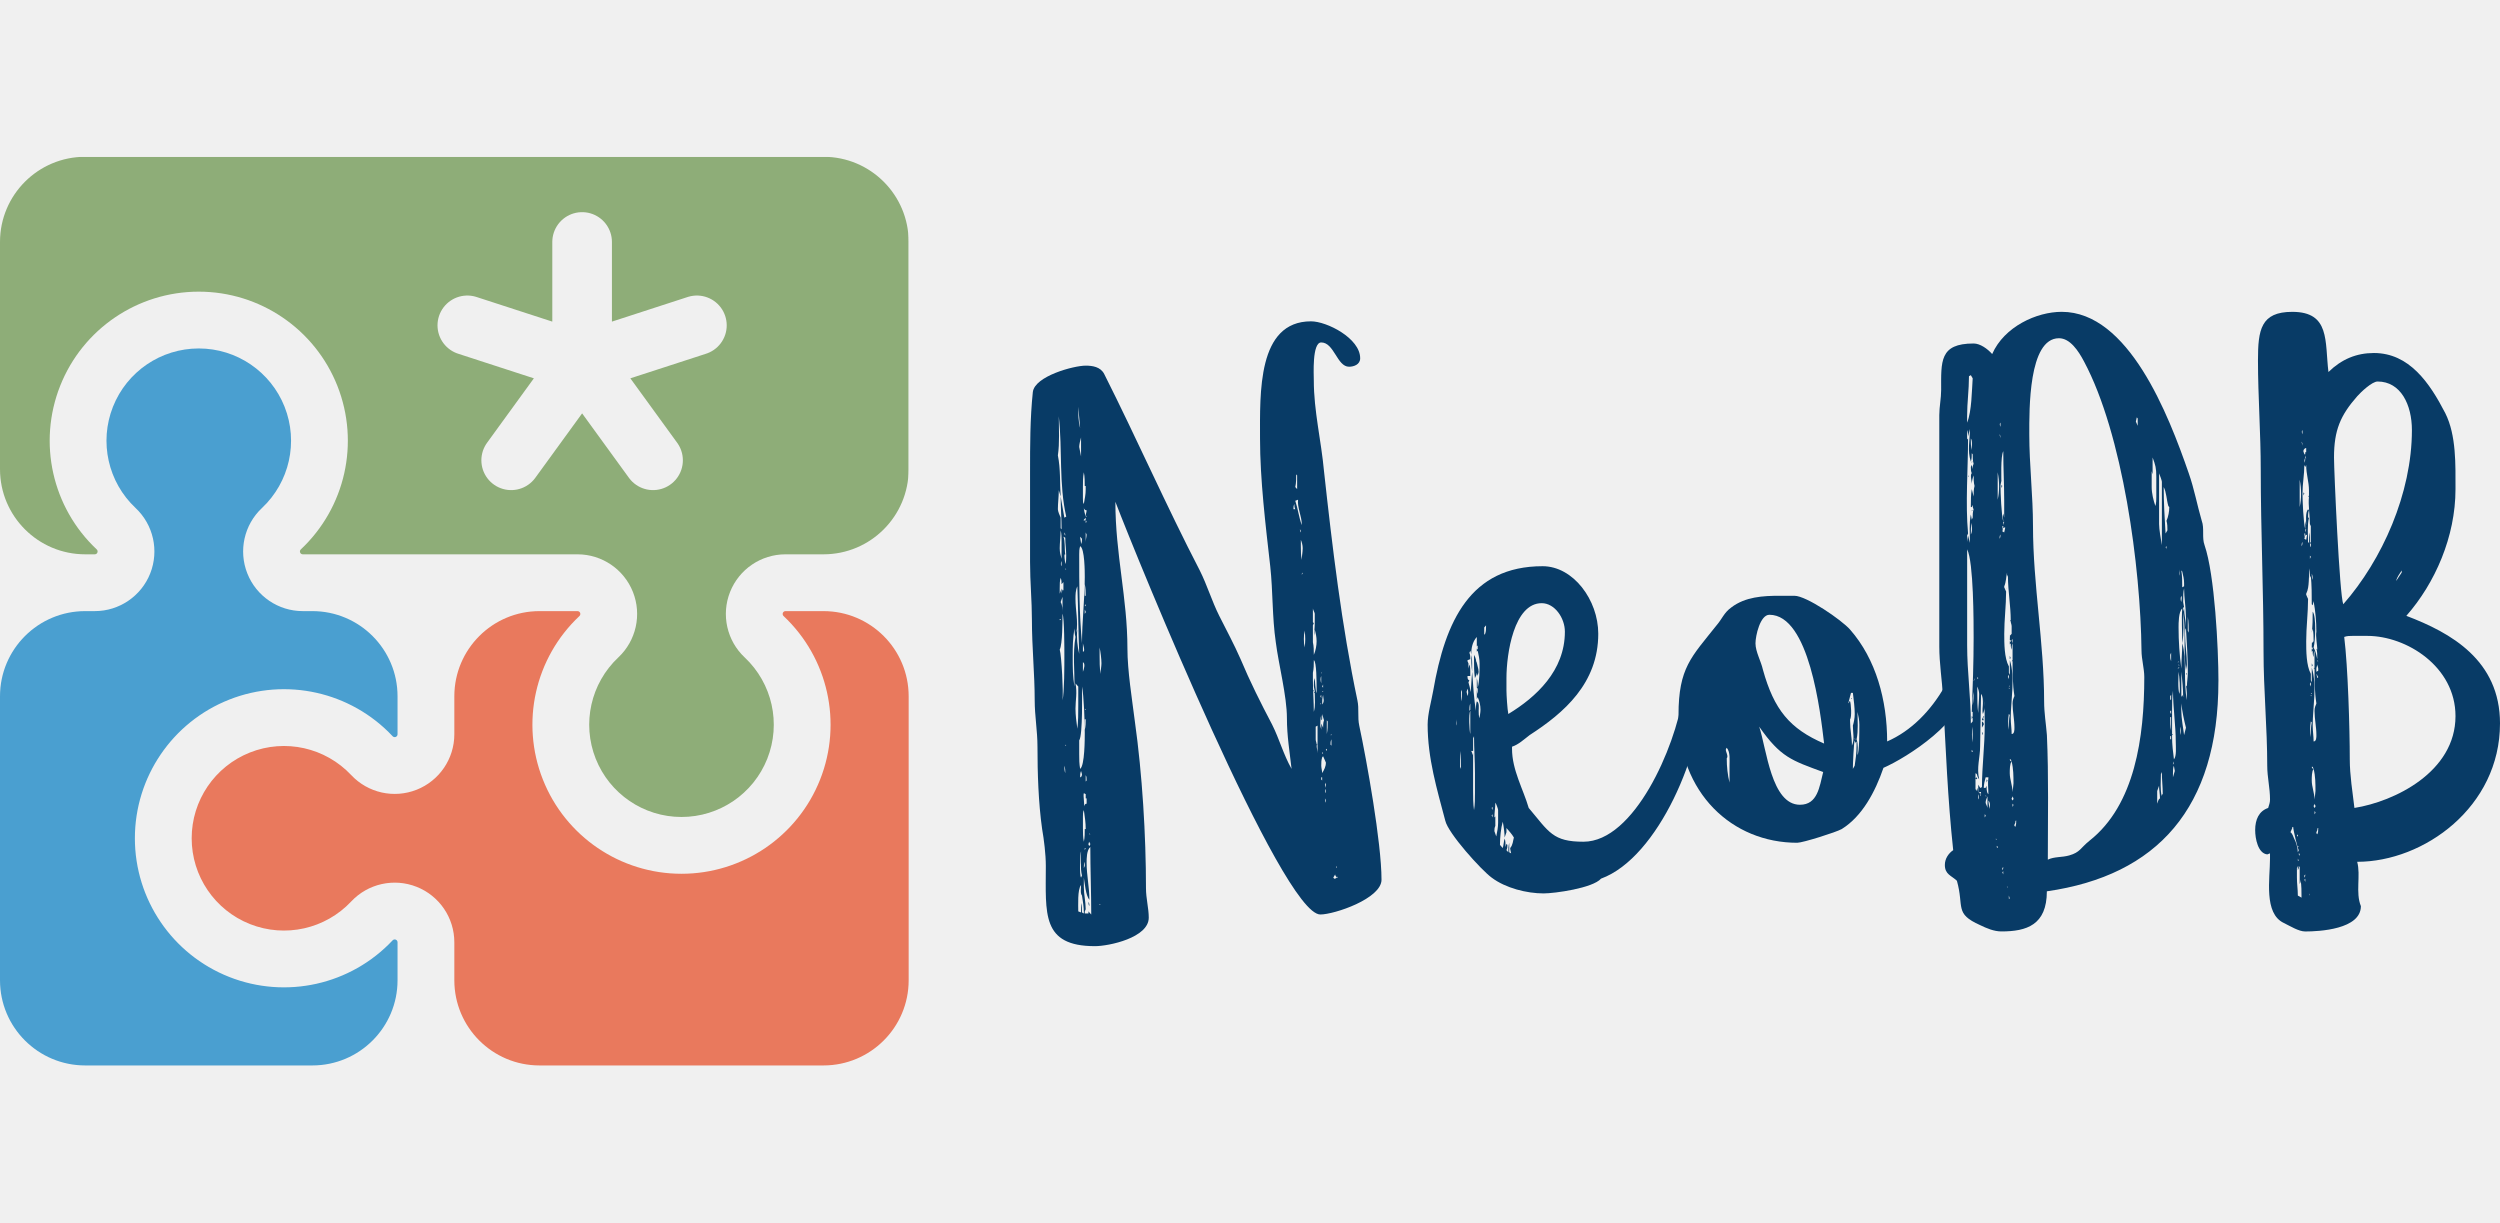
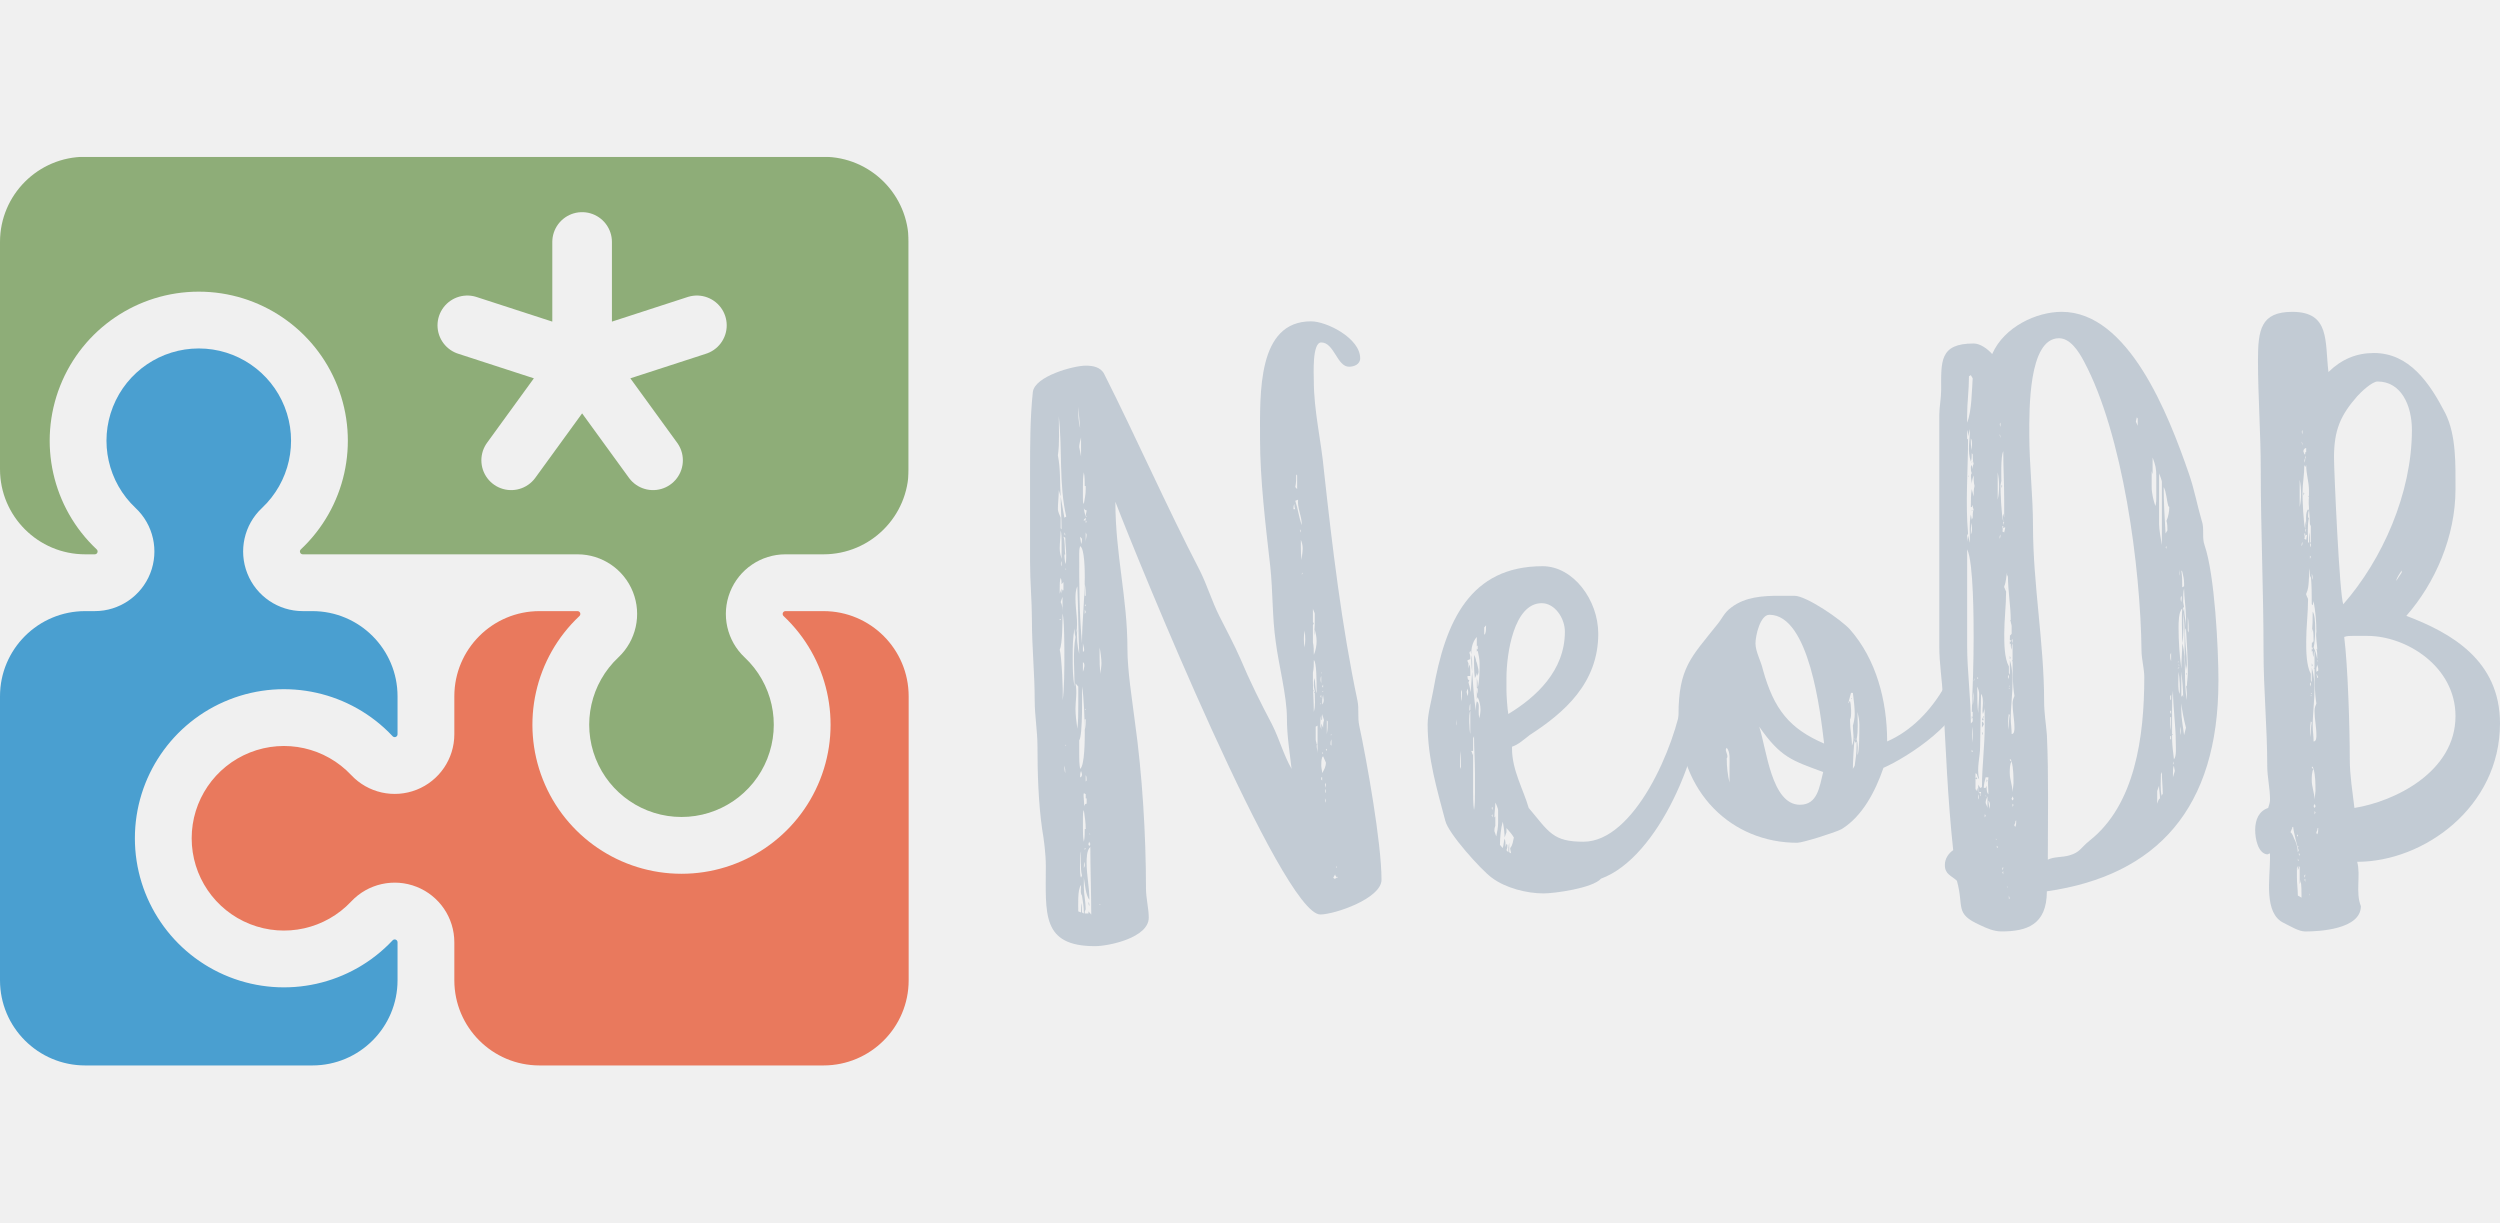
<svg xmlns="http://www.w3.org/2000/svg" width="220.103" height="107.606" viewBox="0 0 220.103 107.606" data-svgdocument="" id="_3tPmdtZQ0LGlljQGEkT-3" class="fl-svgdocument" x="0" y="0" version="1.1">
  <defs id="_SabXoCmWUJmxvMwSINRGH" transform="matrix(1.172852, 0, 0, 1.172852, -34.46173, -40.977)">
    <rect x="86.353" y="25.158" width="217.583" height="60.515" id="rect4965" />
  </defs>
  <defs id="t1b1-knockout-defs">
    <mask id="t1b1-asterisk-knockout" maskUnits="userSpaceOnUse" x="16" y="16" width="64" height="64">
      <rect x="16" y="16" width="64" height="64" fill="#ffffff" />
      <path d="M57 30.5V22 M57 30.5L65.085 27.873 M57 30.5L61.996 37.377 M57 30.5L52.004 37.377 M57 30.5L48.915 27.873" fill="none" stroke="#000000" stroke-width="4.2" stroke-linecap="round" stroke-linejoin="round" />
    </mask>
  </defs>
  <g id="t1b1-symbol-fieldless-enlarged-knockout-asterisk" transform="translate(-20,-6.19682) scale(1.25)">
    <path fill="#8EAD78" mask="url(#t1b1-asterisk-knockout)" d="M 22 16 L 74 16 A 6 6 0 0 1 80 22 L 80 38 A 6 6 0 0 1 74 44 L 71.325 44 A 4.2 4.2 0 0 0 68.45 51.262 A 6.5 6.5 0 1 1 59.55 51.262 A 4.2 4.2 0 0 0 56.675 44 L 37.325 44 A 0.2 0.2 0 0 1 37.188 43.654 A 10.5 10.5 0 1 0 22.812 43.654 A 0.2 0.2 0 0 1 22.675 44 L 22 44 A 6 6 0 0 1 16 38 L 16 22 A 6 6 0 0 1 22 16 Z" />
    <path fill="#4A9FD0" d="M 22 48 L 22.675 48 A 4.2 4.2 0 0 0 25.55 40.738 A 6.5 6.5 0 1 1 34.45 40.738 A 4.2 4.2 0 0 0 37.325 48 L 38 48 A 6 6 0 0 1 44 54 L 44 56.675 A 0.2 0.2 0 0 1 43.654 56.812 A 10.5 10.5 0 1 0 43.654 71.188 A 0.2 0.2 0 0 1 44 71.325 L 44 74 A 6 6 0 0 1 38 80 L 22 80 A 6 6 0 0 1 16 74 L 16 54 A 6 6 0 0 1 22 48 Z" />
    <path fill="#E9795D" d="M 54 48 L 56.675 48 A 0.2 0.2 0 0 1 56.812 48.346 A 10.5 10.5 0 1 0 71.188 48.346 A 0.2 0.2 0 0 1 71.325 48 L 74 48 A 6 6 0 0 1 80 54 L 80 74 A 6 6 0 0 1 74 80 L 54 80 A 6 6 0 0 1 48 74 L 48 71.325 A 4.2 4.2 0 0 0 40.738 68.45 A 6.5 6.5 0 1 1 40.738 59.55 A 4.2 4.2 0 0 0 48 56.675 L 48 54 A 6 6 0 0 1 54 48 Z" />
  </g>
-   <g aria-label="NeoDB" transform="matrix(1.530832,0,0,1.742455,-43.05705,-45.26422)" id="text4963" style="font-size:40px;line-height:1.25;white-space:pre;shape-inside:url(#rect4965);fill:#083b66">
+   <g aria-label="NeoDB" transform="matrix(1.530832,0,0,1.742455,-43.05705,-45.26422)" id="text4963" style="font-size:40px;line-height:1.25;white-space:pre;shape-inside:url(#rect4965);fill:#c2cbd4">
    <path d="m 107.58,70.427 c 0,-1.867 -0.853,-6.027 -1.28,-7.787 -0.107,-0.427 0,-0.853 -0.107,-1.28 -0.907,-3.787 -1.44,-7.733 -1.92,-11.573 -0.16,-1.547 -0.587,-3.04 -0.587,-4.587 0,-0.267 -0.107,-1.92 0.427,-1.92 0.747,0 0.907,1.227 1.6,1.227 0.267,0 0.64,-0.107 0.64,-0.427 0,-1.013 -1.92,-1.867 -2.827,-1.867 -3.093,0 -2.933,3.627 -2.933,5.92 0,2.08 0.32,4.373 0.587,6.453 0.16,1.28 0.107,2.56 0.32,3.84 0.16,1.12 0.64,2.72 0.64,3.84 0,0.907 0.16,1.707 0.267,2.56 -0.48,-0.747 -0.693,-1.493 -1.12,-2.24 -0.64,-1.067 -1.28,-2.187 -1.813,-3.307 -0.373,-0.747 -0.8,-1.44 -1.227,-2.187 -0.427,-0.747 -0.693,-1.547 -1.12,-2.293 -1.92,-3.253 -3.627,-6.667 -5.493,-9.92 -0.213,-0.373 -0.693,-0.427 -1.067,-0.427 -0.693,0 -2.933,0.533 -3.04,1.333 -0.16,1.333 -0.16,2.72 -0.16,4.053 v 4.533 c 0,1.013 0.107,1.973 0.107,2.933 0,1.387 0.16,2.72 0.16,4.053 0,0.8 0.16,1.547 0.16,2.347 0,1.333 0.053,2.827 0.267,4.16 0.107,0.533 0.213,1.28 0.213,1.867 0,2.4 -0.267,4.053 2.827,4.053 0.8,0 3.093,-0.427 3.093,-1.44 0,-0.48 -0.16,-0.96 -0.16,-1.493 0,-2.667 -0.213,-5.76 -0.64,-8.427 -0.16,-1.12 -0.427,-2.56 -0.427,-3.68 0,-2.56 -0.693,-4.747 -0.693,-7.413 1.28,2.933 9.6,20.853 11.787,20.853 0.8,0 3.52,-0.8 3.52,-1.76 z M 90.247,53.574 c 0.267,0.107 0.267,1.333 0.267,1.547 0,1.12 -0.16,2.24 -0.16,3.36 -0.16,-1.493 -0.16,-2.987 -0.16,-4.48 0,-0.16 0,-0.267 0.053,-0.427 z m 0.267,18.453 0.053,-0.107 c 0,-0.373 -0.107,-0.747 -0.107,-1.12 v -0.48 c 0.053,0.267 0.107,0.907 0.32,1.12 0,-0.64 -0.16,-1.227 -0.16,-1.867 0,-0.213 0,-0.64 0.213,-0.8 0,1.12 0.053,2.293 0.053,3.413 l -0.16,-0.16 v 0.107 h -0.213 z m -0.267,-7.2 c -0.053,-0.267 -0.053,-0.48 -0.053,-0.747 v -0.693 c 0.213,-0.267 0.16,-2.453 0.16,-2.72 0.107,0.427 0.16,1.813 0.16,2.347 0,0.267 0,1.653 -0.267,1.813 z m -1.28,-15.84 c 0.107,-0.64 0.053,-1.333 0.053,-1.973 0.213,1.707 0,3.413 0.427,5.067 l -0.107,0.053 -0.213,-1.067 c 0,0.533 0.053,1.12 0.053,1.653 l -0.053,-0.053 v -0.533 c -0.053,-0.107 -0.16,-0.32 -0.16,-0.427 0,-0.32 0.053,-0.64 0.053,-0.96 l 0.107,0.32 c -0.053,-0.693 0,-1.387 -0.16,-2.08 z m 0.267,12.373 c 0.053,-0.373 -0.053,-2.24 -0.16,-2.56 0.16,-0.267 0.16,-1.493 0.16,-1.813 0.107,0.213 0.107,1.813 0.107,2.133 0,0.427 0,1.867 -0.107,2.24 z m 14.613,-0.373 c -0.053,0 -0.107,-0.693 -0.107,-0.747 -0.053,0.107 -0.053,0.267 -0.053,0.373 0,0.107 0.053,0.213 0.053,0.32 l -0.053,0.053 h 0.053 c 0,0.32 0.053,0.64 -0.053,0.96 0,-0.533 -0.053,-1.067 -0.053,-1.6 v -0.64 0.267 c 0.053,-0.213 0.053,-0.427 0.053,-0.64 0.16,0.053 0.16,1.173 0.16,1.387 z m -0.107,-3.467 c 0,0.213 -0.053,0.373 0,0.587 v -0.32 c 0.053,0.16 0.107,0.373 0.107,0.587 0,0.213 -0.053,0.48 -0.16,0.693 0,-0.213 0,-0.427 -0.053,-0.64 v 0.267 -1.973 c 0,0.053 0.107,0.213 0.107,0.267 z m -13.547,1.493 c -0.107,-0.373 -0.16,-0.853 -0.107,-1.227 l -0.053,0.16 c 0.107,-0.587 -0.053,-1.12 -0.053,-1.707 0,-0.213 0,-0.427 0.107,-0.64 0.053,1.12 0.053,2.293 0.107,3.413 z m 0.16,12.587 c -0.053,0.16 -0.053,0.32 -0.053,0.48 l -0.16,-0.053 c 0,-0.267 -0.053,-1.12 0.16,-1.333 0,0.16 -0.053,0.427 0.053,0.533 0.053,0.267 0.107,0.587 0.107,0.853 v 0.053 L 90.354,72.08 Z M 89.927,57.734 c 0,0.16 0,0.267 0.053,0.427 -0.16,0.8 -0.053,1.76 -0.053,2.507 -0.107,-0.48 -0.107,-0.96 -0.107,-1.493 0,-0.48 0,-0.96 0.107,-1.44 z m 0.053,4.053 c 0,-0.427 0.107,-0.8 0,-1.28 l 0.16,0.16 v 0.96 c 0,0.373 0,0.8 -0.053,1.173 -0.053,-0.32 -0.107,-0.693 -0.107,-1.013 z m 0.587,-11.093 c 0,0.267 -0.053,0.48 -0.107,0.747 -0.053,-0.053 -0.053,-0.16 -0.053,-0.267 V 50.587 c 0,-0.267 0,-0.48 0.053,-0.747 0.053,0.213 0.053,0.48 0.053,0.693 h 0.053 z m -0.053,17.173 c 0,0.213 0,0.427 -0.053,0.64 -0.053,-0.213 -0.053,-0.48 -0.053,-0.693 V 67.227 c 0,-0.107 0,-0.213 0.053,-0.32 0.053,0.32 0.107,0.64 0.107,0.96 z m 13.707,-3.68 0.16,0.32 c 0,0.213 -0.107,0.373 -0.213,0.533 0,-0.107 -0.053,-0.267 -0.053,-0.373 0,-0.16 0,-0.267 0.053,-0.427 z m -0.32,-0.16 c 0,-0.107 -0.053,-0.267 -0.053,-0.373 l 0.053,-0.107 -0.053,0.053 c 0,-0.107 -0.053,-0.16 -0.053,-0.267 v -0.64 l 0.107,-0.053 c 0,0.48 0,0.907 0,1.387 z M 89.18,54.214 c -0.053,-0.16 -0.107,-0.32 -0.107,-0.533 0,-0.267 0.053,-0.587 0.053,-0.907 0.053,0.16 0.053,0.373 0.053,0.533 z M 102.78,51.227 c -0.053,0.373 0.213,0.853 0.213,1.227 v 0.053 c -0.16,-0.373 -0.213,-0.8 -0.373,-1.227 z m -11.36,8.8 c -0.053,-0.32 -0.053,-0.64 -0.053,-0.96 v -0.373 c 0.053,0.213 0.107,0.587 0.107,0.8 0,0.16 -0.053,0.373 -0.053,0.533 z m -2.24,-4.32 -0.107,0.267 v -0.267 c 0,-0.213 0,-0.373 0.053,-0.533 0.053,0.107 0.053,0.213 0.053,0.32 l 0.107,-0.107 v 0.427 l -0.053,-0.053 -0.053,0.213 z m 0.213,-1.227 c 0,-0.053 -0.107,-0.587 0,-0.48 -0.053,-0.267 0,-0.693 -0.107,-0.907 l 0.107,0.053 c 0,0.32 0.053,0.587 0.053,0.907 0,0.16 0,0.32 -0.053,0.427 z m 0.907,-6.4 c 0,0.32 0,0.64 0,0.96 l -0.107,-0.48 c 0,-0.107 0.053,-0.32 0.107,-0.48 z m 12.747,5.6 c 0,0.213 -0.053,0.373 -0.053,0.587 -0.053,-0.213 -0.053,-0.48 -0.053,-0.693 v -0.32 c 0.053,0.107 0.107,0.267 0.107,0.427 z m 1.067,8.693 0.053,-0.053 V 62.054 l 0.107,0.32 c -0.053,0.107 -0.053,0.267 -0.053,0.373 l -0.107,-0.213 v 0.32 c 0,-0.053 -0.053,-0.16 -0.053,-0.213 0,-0.16 0,-0.373 0.053,-0.533 z m -13.813,6.613 c 0,0.267 -0.053,0.907 0.053,1.227 l -0.053,0.107 c -0.107,-0.107 -0.053,-1.227 0,-1.333 z m 0.32,-2.4 c -0.107,0 -0.16,0.107 -0.16,0.213 0.053,-0.267 -0.053,-0.587 0,-0.747 l 0.107,0.053 v 0.213 h 0.053 z m 12.533,-8.747 c 0.053,0.267 0.053,0.587 0,0.853 -0.053,-0.32 -0.053,-0.533 0,-0.853 z m -0.533,-7.253 c 0.053,-0.213 0.053,-0.427 0.053,-0.64 l 0.053,0.053 v 0.693 z m -13.387,6.347 c 0,-0.16 0,-0.373 -0.107,-0.533 l 0.107,-0.267 c 0,0.16 0,0.373 0,0.533 z m 1.333,-4.853 c -0.053,-0.16 -0.107,-0.32 -0.107,-0.48 0,0.107 0.053,0.16 0.16,0.16 0,0.107 -0.053,0.16 -0.053,0.32 0,0 0.053,-0.053 0.053,-0.053 v 0.053 z m -0.32,-4.48 c -0.107,-0.32 -0.107,-0.693 -0.107,-1.067 z m 0.16,11.84 c 0.16,0.053 0.053,0.373 0,0.48 z m 0.213,-6.453 c 0,0.107 -0.053,0.267 -0.053,0.373 v -0.48 z m -0.213,5.493 c 0,0.053 0.16,0.427 0,0.427 z m 0.16,6.667 c 0.053,0.053 0.053,0.16 0.053,0.267 l -0.053,0.053 z m 13.867,-2.773 0.053,0.053 c 0,0.213 0,0.427 -0.053,0.64 z M 90.354,53.2 c 0,0.107 0,0.16 -0.053,0.267 0,-0.107 -0.053,-0.267 -0.053,-0.373 z m 0.16,2.88 v -0.587 c 0.053,0.213 0.053,0.373 0.053,0.587 z M 104.913,70.16 c 0,0.053 0.053,0.107 0.107,0.16 l -0.107,0.053 h -0.053 l -0.053,-0.053 z m -0.693,-9.067 c 0,0.16 0.107,0.32 -0.053,0.48 0,-0.16 0,-0.32 0.053,-0.48 z m -13.973,4.16 c 0,-0.107 0,-0.213 0.053,-0.32 l 0.053,0.16 c 0,0.107 -0.053,0.16 -0.107,0.16 z m 0.32,-2.933 c 0,0.16 0,0.373 -0.053,0.533 v -0.533 z m 0,-10.187 v 0.107 l 0.053,0.107 -0.053,0.053 v -0.16 l -0.107,0.053 v -0.053 z m 14.08,11.467 c 0,-0.107 0,-0.16 0.053,-0.267 v 0.32 z m -2.133,-11.893 c 0,-0.107 0,-0.16 0.053,-0.267 0,0.107 0,0.16 0.053,0.267 z M 90.46,69.84 c 0,-0.107 0,-0.213 0.053,-0.32 v 0.213 z m 0.32,-1.333 c 0,0.053 0.053,0.107 0.053,0.107 0,0.053 -0.053,0.107 -0.053,0.107 l -0.053,-0.053 c 0,-0.053 0,-0.107 0.053,-0.16 z m -1.387,-3.467 c -0.053,-0.107 -0.053,-0.267 -0.053,-0.373 0.053,0.107 0.053,0.267 0.053,0.373 z m 14.933,0.587 0.053,-0.107 v 0.267 z m -0.213,-5.12 c -0.053,-0.16 -0.053,-0.267 0,-0.373 z m 0,4.747 h 0.053 v 0.16 l -0.053,-0.053 z m -13.387,6.293 c 0,0.053 0,0.16 0.053,0.213 0,-0.053 0,-0.16 -0.053,-0.213 z m -0.213,-14.773 0.053,0.107 c 0,0.053 0,0.053 -0.053,0.107 z m -1.333,-2.187 c -0.053,-0.053 -0.053,-0.16 0,-0.267 z m 15.2,11.947 c -0.053,-0.053 -0.053,-0.16 -0.053,-0.213 0.053,0.053 0.053,0.16 0.053,0.213 z m 0.053,-2.613 c 0,0 -0.053,-0.053 -0.053,-0.053 0,-0.053 0.053,-0.053 0.053,-0.053 z m -0.213,-3.2 -0.053,-0.053 0.053,-0.107 z m 0.16,5.333 c -0.053,-0.053 -0.053,-0.16 0,-0.213 z m -1.44,-13.173 c -0.053,-0.053 -0.053,-0.107 -0.053,-0.16 0.053,0.053 0.053,0.107 0.053,0.16 z m -13.6,0 c 0.053,0.053 0.053,0.107 0.053,0.16 -0.053,-0.053 -0.053,-0.107 -0.053,-0.16 z m 14.773,8.373 -0.053,-0.107 c 0,0 0.053,-0.053 0.053,-0.053 z m -13.6,7.68 v -0.107 h 0.053 z m -1.12,-4.907 v -0.107 z m 1.173,1.973 v 0.107 z m 13.12,-8.533 c 0,0 -0.053,-0.053 -0.053,-0.053 v 0.16 z m -14.613,-0.16 v -0.053 h 0.053 v 0.053 z m 1.493,-0.693 c 0,0 -0.053,-0.053 -0.053,-0.053 0,0 0.053,-0.053 0.053,-0.053 z m 13.6,7.413 v -0.053 c 0.053,0.053 0.053,0.053 0.053,0.107 z M 89.447,63.654 h -0.053 v -0.053 z m 15.253,-0.533 h -0.053 l 0.053,-0.053 z m -13.92,4.96 0.053,0.053 h -0.053 z m 13.387,-7.147 0.053,-0.053 v 0.053 z M 91.367,71.654 h 0.053 l -0.053,0.053 z M 104.06,61.574 v -0.053 h 0.053 z m 0.053,-1.547 c 0,-0.053 0,-0.053 0.053,-0.107 z m -14.72,-5.333 0.053,0.053 h -0.053 z m 15.627,15.627 v -0.053 l 0.053,0.053 z m -2.027,-15.307 c 0,-0.053 0,-0.053 0.053,-0.107 0,0.053 0,0.053 -0.053,0.107 z m -12.48,6.827 0.053,-0.053 v 0.053 z M 103.634,60.934 c 0,0 0.053,-0.053 0.053,-0.053 0,0 -0.053,-0.053 -0.053,-0.053 z m 1.333,8.907 c 0,-0.053 0,-0.053 0.053,-0.107 0,0.053 0,0.053 -0.053,0.107 z" style="font-size:53.333px;font-family:'Wildemount Rough';-inkscape-font-specification:'Wildemount Rough, Normal'" id="path920" />
    <path d="m 126.073,60.667 c 0,-0.267 -0.16,-0.587 -0.48,-0.587 -0.587,0 -0.64,0.693 -0.693,1.12 -0.427,2.507 -2.773,7.307 -5.707,7.307 -1.76,0 -1.973,-0.48 -3.147,-1.707 -0.32,-0.96 -0.96,-1.92 -0.96,-2.987 v -0.107 c 0.373,-0.107 0.693,-0.373 1.013,-0.587 1.973,-1.12 3.947,-2.613 3.947,-5.12 0,-1.707 -1.44,-3.413 -3.2,-3.413 -4.16,0 -5.6,2.773 -6.293,6.293 -0.107,0.533 -0.32,1.173 -0.32,1.707 0,1.707 0.533,3.253 1.013,4.853 0.16,0.64 2.08,2.507 2.667,2.88 0.8,0.533 2.027,0.8 2.987,0.8 0.64,0 2.827,-0.267 3.307,-0.747 3.307,-1.067 5.867,-6.453 5.867,-9.707 z m -9.28,-4.213 c 0.747,0 1.333,0.747 1.333,1.44 0,1.973 -1.653,3.307 -3.253,4.16 -0.053,-0.213 -0.107,-0.96 -0.107,-1.173 v -0.64 c 0,-1.227 0.427,-3.787 2.027,-3.787 z m -3.68,4.267 c 0,-0.16 0,-0.32 -0.053,-0.48 v 0.48 l 0.053,0.053 v 0.267 c -0.053,-0.107 -0.053,-0.213 -0.053,-0.32 v 0.587 l 0.053,-0.107 c 0.107,0.213 0.16,0.427 0.16,0.64 0,0.16 -0.053,0.32 -0.053,0.427 -0.053,-0.107 -0.053,-0.267 -0.053,-0.373 0,-0.107 0.053,-0.427 -0.107,-0.48 -0.053,0.16 -0.053,0.32 -0.053,0.48 -0.107,-0.587 -0.16,-1.28 -0.213,-1.973 -0.053,0.427 -0.053,0.96 -0.107,1.013 0,-0.16 -0.053,-0.32 -0.107,-0.48 l 0.053,-0.107 c -0.053,0 -0.107,-0.053 -0.107,-0.16 v -0.053 h 0.16 v -0.213 c 0,-0.107 0,-0.267 -0.053,-0.373 l -0.053,0.213 v -0.267 l -0.053,-0.107 v -0.053 l 0.16,-0.053 c 0,-0.107 0,-0.213 -0.053,-0.32 l 0.053,-0.107 c 0,0 0.053,0.107 0.053,0.213 0,-0.32 0.053,-0.64 0.32,-0.907 v 0.48 l 0.053,-0.053 v 0.213 l -0.053,-0.053 v 0.16 l 0.053,-0.053 c 0.053,0.213 0.107,0.427 0.107,0.64 0,0.32 0,0.907 -0.107,1.227 z m 1.547,7.627 c -0.053,0.16 -0.053,0.32 -0.107,0.48 l -0.16,-0.16 c 0,-0.373 0.053,-0.853 0.16,-1.173 0.053,0.213 0.107,0.587 0.107,0.8 L 114.766,68.027 v -0.213 c 0.16,0.16 0.32,0.32 0.427,0.48 -0.053,0.16 -0.053,0.373 -0.213,0.533 0,0.107 0.053,0.213 0.053,0.267 l -0.107,-0.053 v -0.48 c -0.053,0.16 -0.053,0.32 -0.053,0.48 L 114.766,68.934 c 0.053,-0.107 0.053,-0.16 0.053,-0.267 l -0.053,-0.053 -0.053,0.16 c 0,-0.16 0,-0.32 -0.053,-0.427 z m -1.76,-1.44 c -0.053,-0.32 -0.053,-0.693 -0.053,-1.013 v -1.867 l -0.053,0.107 v -0.107 l -0.053,-0.107 h 0.107 v -0.64 l 0.053,-0.107 c 0,0.64 0.053,1.227 0.053,1.867 v 1.013 c 0,0.267 0,0.587 -0.053,0.853 z m 1.173,1.067 c 0,-0.107 0,-0.16 0.053,-0.267 v -0.48 l -0.053,0.053 c 0,-0.267 0.053,-0.48 0.053,-0.747 0.053,0.053 0.16,0.32 0.16,0.373 v 0.64 c 0,0.213 -0.053,0.48 -0.107,0.693 z M 113.006,59.547 c 0.053,-0.16 0,-0.32 -0.107,-0.48 v 0.213 c 0,0.32 0,0.64 0.053,0.96 0.053,-0.107 0.107,-0.16 0.107,-0.267 l 0.053,0.16 c 0,-0.053 0.053,-0.16 0.053,-0.213 0,-0.16 -0.107,-0.373 -0.107,-0.533 z m -0.32,3.52 c -0.053,-0.16 -0.107,-1.013 0,-1.173 z m 0.907,-5.493 c 0,0.16 0,0.32 -0.053,0.427 l -0.053,0.053 v -0.373 z m -1.493,6.347 c 0.053,0.32 0.053,0.587 0.053,0.907 l -0.053,-0.107 z m 0.693,-4 c 0,-0.16 0,-0.32 0,-0.427 0,-0.053 0,-0.267 -0.053,-0.427 0,0.267 0,0.533 0.053,0.853 z M 112.206,61.414 c -0.053,-0.16 -0.053,-0.32 -0.053,-0.48 l 0.053,-0.107 z m 0.32,-0.64 c 0.053,0.107 0.053,0.267 0,0.373 l -0.053,-0.213 z m 0.107,1.12 c 0,-0.107 0,-0.267 0.053,-0.373 v 0.32 z m -0.747,0.427 c 0,0.107 0.053,0.213 0,0.32 z m 2.08,4.587 -0.053,-0.107 0.053,-0.053 z m 0,0.373 -0.053,-0.107 0.053,-0.053 z" style="font-size:53.333px;font-family:'Wildemount Rough';-inkscape-font-specification:'Wildemount Rough, Normal'" id="path922" />
    <path d="m 134.048,67.867 c 1.173,-0.64 1.92,-1.867 2.4,-3.093 1.387,-0.533 4.693,-2.4 4.693,-4.107 0,-0.213 -0.213,-0.427 -0.427,-0.427 -0.32,0 -0.587,0.16 -0.747,0.427 -0.8,1.227 -1.92,2.24 -3.307,2.773 0,-2.08 -0.64,-4.16 -2.133,-5.653 -0.48,-0.48 -2.507,-1.707 -3.2,-1.707 -0.267,0 -0.587,0 -0.853,0 -0.96,0 -1.973,0.053 -2.773,0.587 -0.427,0.267 -0.533,0.587 -0.853,0.907 -1.44,1.6 -2.187,2.133 -2.187,4.533 0,3.947 3.093,6.453 6.827,6.453 0.32,0 2.24,-0.533 2.56,-0.693 z m -4.96,-9.387 c 0,-0.373 0.267,-1.44 0.8,-1.44 2.293,0 2.933,4.907 3.147,6.507 -1.973,-0.747 -2.88,-1.707 -3.52,-3.733 -0.107,-0.427 -0.427,-0.907 -0.427,-1.333 z m 2.56,8.16 c -1.653,0 -1.92,-2.827 -2.347,-3.947 1.227,1.547 1.867,1.707 3.68,2.293 -0.213,0.747 -0.32,1.653 -1.333,1.653 z m 2.987,-2.987 c 0,-0.427 -0.107,-0.8 -0.107,-1.227 v -0.107 c 0.107,-0.107 0.053,-0.8 0,-0.907 h -0.053 v 0.053 l -0.053,0.053 c 0.053,-0.16 0.107,-0.373 0.16,-0.533 h 0.107 c 0.053,0.373 0.107,0.747 0.107,1.067 0,0.213 -0.053,0.427 -0.107,0.587 0,0.373 0.107,0.693 -0.053,1.013 z m -7.2,0.107 c 0.213,0.213 0.16,0.64 0.16,0.907 v 0.853 c -0.107,-0.373 -0.16,-0.8 -0.16,-1.227 0.107,-0.107 -0.053,-0.32 -0.053,-0.427 0,-0.053 0.053,-0.107 0.053,-0.107 z m 7.253,1.067 c 0,-0.213 0.053,-1.333 0.107,-1.44 0,0.053 0.053,0.107 0.053,0.16 0,-0.053 0,-0.053 0.053,-0.107 v 0.213 c 0,0.373 -0.053,0.693 -0.107,1.013 z m 0.267,-0.693 c 0,-0.267 0.053,-0.533 -0.053,-0.8 0.107,-0.427 0.053,-0.96 0.053,-1.387 0.053,0.213 0.107,0.427 0.107,0.64 0,0.373 0,1.387 -0.107,1.547 z m -0.16,-0.8 v -0.053 l 0.053,0.053 z m -0.213,-2.08 0.053,0.053 v -0.053 z m 0.053,1.44 v -0.107 z m -7.147,-0.64 v -0.107 z" style="font-size:53.333px;font-family:'Wildemount Rough';-inkscape-font-specification:'Wildemount Rough, Normal'" id="path924" />
    <path d="m 155.714,60.4 c 0,-1.653 -0.213,-5.387 -0.8,-6.88 -0.16,-0.373 0,-0.853 -0.16,-1.227 -0.267,-0.8 -0.427,-1.6 -0.747,-2.4 -1.173,-2.987 -3.467,-8.16 -7.307,-8.16 -1.44,0 -3.307,0.747 -4,2.133 -0.267,-0.267 -0.693,-0.533 -1.067,-0.533 -1.973,0 -1.867,0.907 -1.867,2.347 0,0.427 -0.107,0.853 -0.107,1.28 v 11.68 c 0,0.853 0.16,1.707 0.213,2.56 0.16,2.613 0.267,5.12 0.587,7.733 -0.267,0.16 -0.48,0.427 -0.48,0.747 0,0.48 0.373,0.533 0.693,0.8 0.427,1.333 -0.16,1.653 1.333,2.24 0.373,0.16 0.8,0.32 1.227,0.32 1.44,0 2.613,-0.32 2.613,-2.027 6.347,-0.8 9.867,-4.213 9.867,-10.613 z m -9.813,9.013 c 0,-2.08 0.053,-4.213 -0.053,-6.293 -0.053,-0.587 -0.16,-1.12 -0.16,-1.707 0,-2.933 -0.64,-5.92 -0.64,-8.853 0,-1.547 -0.213,-3.093 -0.213,-4.64 0,-1.227 -0.053,-4.853 1.707,-4.853 0.64,0 1.12,0.64 1.44,1.173 2.24,3.68 3.253,10.4 3.307,14.613 0,0.427 0.16,0.907 0.16,1.333 0,3.04 -0.533,6.453 -3.147,8.267 -0.533,0.373 -0.533,0.587 -1.173,0.747 -0.427,0.107 -0.853,0.053 -1.227,0.213 z m -4.427,-6.88 c 0,-1.333 -0.213,-2.613 -0.213,-3.947 v -4.853 c 0.373,0.64 0.373,3.68 0.373,4.48 0,1.227 -0.053,2.507 -0.107,3.733 h 0.053 v 0.48 z m 2.4,-4.267 v 1.067 l -0.053,0.053 h 0.053 c 0,0.587 0,1.173 0.107,1.76 -0.053,0.107 -0.107,0.213 -0.107,0.373 0,0.427 0.107,0.8 0.107,1.227 0,0.107 0,0.32 -0.16,0.32 0,-0.267 -0.053,-0.533 -0.053,-0.8 0,-0.853 0.267,-2.08 -0.053,-2.933 v 0.747 l -0.053,-0.107 v -0.32 c -0.267,-0.427 -0.267,-1.173 -0.267,-1.653 0,-0.693 0.107,-1.44 0.107,-2.133 l -0.107,-0.213 v -0.053 c 0.107,-0.213 0.107,-0.48 0.16,-0.693 v 0.107 l 0.053,0.107 c 0,0.693 0.16,1.493 0.16,2.187 l -0.053,0.053 h 0.053 c 0,0.107 0.053,0.16 0.053,0.267 v 0.373 l -0.107,0.107 0.053,-0.16 c -0.053,0.107 -0.053,0.267 -0.053,0.373 h 0.053 v 0.107 l -0.053,-0.053 v 0.16 l 0.053,-0.053 c 0,0.107 0,0.213 0.053,0.32 0,-0.107 0,-0.213 0.053,-0.32 l -0.053,-0.16 z m -2.133,6.773 0.053,0.053 v -0.053 c 0.053,0.107 0.053,0.213 0.16,0.32 -0.16,-0.587 0.053,-1.12 0.053,-1.653 l 0.053,-2.667 c 0.107,0.107 0.107,0.32 0.107,0.48 0,0.16 -0.053,0.373 0,0.533 0.16,-0.32 0.053,-0.427 0.053,-0.747 0.053,0.427 0.053,0.907 0.053,1.333 0,1.013 -0.16,2.08 -0.16,3.093 l -0.053,0.053 h -0.053 l -0.107,-0.16 v 0.427 l -0.053,-0.267 -0.053,0.16 -0.053,-0.107 z m -0.427,-12.107 c -0.16,-1.493 0,-3.307 0,-4.8 l -0.053,0.053 v -0.48 c 0.053,0.107 0.053,0.213 0.053,0.32 l 0.107,-0.373 c 0,0.587 -0.16,1.067 0.053,1.653 0.053,-0.16 0.053,-0.267 0.053,-0.427 l 0.053,0.053 c 0,0.16 0,0.32 0.053,0.48 -0.053,0.107 -0.053,0.16 -0.053,0.267 l -0.053,-0.213 -0.053,0.107 c 0,0.107 0,0.213 0.053,0.32 -0.107,0.053 0,0.427 0,0.533 0,-0.107 0.053,-0.32 0.107,-0.427 0,0.16 0,0.373 0.053,0.533 -0.053,0.16 -0.053,0.373 -0.053,0.533 l -0.107,-0.373 c -0.053,0.267 -0.053,0.587 -0.053,0.853 v 0.053 h 0.053 l 0.053,-0.107 c 0,0.053 0,0.16 0.053,0.213 -0.053,0.16 -0.053,0.267 -0.053,0.427 l -0.053,0.107 -0.053,-0.267 c -0.107,0.48 -0.053,0.96 -0.053,1.44 l -0.107,-0.373 -0.053,0.32 v -0.32 z m 12.587,8.427 c -0.213,-0.907 0,-2.08 -0.267,-2.88 0.107,-0.533 0.053,-1.013 0.053,-1.547 0.16,0.96 0,1.973 0.16,2.933 0,-0.107 0.053,-0.213 0.053,-0.32 0,-0.48 -0.107,-1.013 -0.107,-1.547 0,-0.053 0,-0.267 0.053,-0.267 0.053,0.747 0.107,1.493 0.107,2.24 0,0.213 -0.053,0.48 -0.053,0.693 l -0.053,-0.053 c 0.053,0.213 0.053,0.48 0.053,0.747 z m -0.747,2.987 c -0.053,-0.373 -0.107,-0.747 -0.107,-1.12 v -0.107 l 0.053,-0.053 h -0.053 V 61.894 c 0,-0.373 0,-0.693 0.053,-1.013 0,0.853 0.16,1.76 0.16,2.613 0,0.213 0.053,0.693 -0.107,0.853 z m -1.227,-15.253 c 0.16,0.373 0.213,0.533 0.213,0.96 v 1.013 c 0,0.16 0,0.32 -0.053,0.48 -0.107,-0.267 -0.213,-0.64 -0.213,-0.96 v -0.8 l 0.053,0.16 z m 0.533,4.427 c -0.053,-0.267 -0.16,-0.8 -0.16,-1.067 v -2.56 c 0.053,0.107 0.16,0.373 0.16,0.427 z m 1.173,4.96 c 0,0.427 -0.053,0.853 -0.053,1.28 -0.107,-0.693 -0.16,-1.387 -0.16,-2.08 0,-0.213 0,-0.8 0.213,-0.96 -0.053,0.587 0,1.173 0,1.76 z m -0.747,-6.88 c 0,0.213 -0.053,0.48 -0.16,0.693 0.053,0.16 0.053,0.32 0.053,0.48 l -0.107,0.16 c -0.053,-0.8 -0.107,-1.547 -0.107,-2.347 0.16,0.267 0.16,0.64 0.267,0.96 z m -11.627,-4.587 c 0,-0.693 0.107,-1.333 0.107,-2.027 l 0.107,-0.053 0.107,0.16 c -0.053,0.64 -0.053,1.653 -0.32,2.24 z m 2.133,5.12 -0.053,-0.213 c -0.053,0.16 0,0.267 0,0.427 h 0.053 l -0.053,0.16 v -0.16 c -0.107,-0.32 -0.16,-1.493 -0.16,-1.813 0,-0.107 0.053,-0.213 0.053,-0.32 v 0.267 c 0,-0.32 -0.053,-1.44 0.107,-1.707 0,0.853 0.053,1.653 0.053,2.507 z m 0.533,13.44 c 0,0.053 -0.053,0.427 -0.053,0.427 0,-0.32 -0.16,-0.64 -0.16,-0.96 0,-0.16 0,-0.48 0.107,-0.587 0.107,0.373 0.107,0.747 0.107,1.12 z m 9.76,-9.227 c 0,-0.213 0,-0.48 0.053,-0.64 0,0.48 0.107,0.96 0.107,1.493 0,0.16 0,0.32 0,0.48 0,-0.32 -0.107,-0.64 -0.107,-0.96 l -0.053,0.16 v -0.213 h 0.053 l -0.053,-0.267 v 0.107 c 0,-0.053 0,-0.107 0,-0.16 z m -11.787,5.653 c -0.053,-0.32 -0.053,-0.64 -0.053,-0.96 v -0.373 c 0.053,0.107 0.107,0.267 0.107,0.373 0,0.32 -0.053,0.64 -0.053,0.96 z m 0.533,4.053 c -0.053,-0.107 -0.053,-0.267 -0.053,-0.373 l -0.053,0.107 h -0.107 c 0,-0.16 0.053,-0.373 0.107,-0.533 h 0.16 c -0.053,0.32 0,0.587 0,0.853 z m 11.147,-4.533 c 0.053,0.427 0.16,0.853 0.267,1.227 l -0.107,0.373 c -0.053,-0.373 -0.16,-0.853 -0.16,-1.227 z m -1.227,4.8 c -0.107,0.053 -0.107,0.16 -0.16,0.267 v -0.64 l 0.107,-0.267 c 0,0.213 0.053,0.427 0.053,0.64 z m 0.107,-1.333 c 0,0.373 0.053,0.747 0.053,1.12 -0.053,0 -0.053,0.053 -0.053,0.107 -0.107,-0.32 -0.053,-0.8 -0.053,-1.12 z m -9.44,-15.147 c 0.107,0.48 0.107,0.96 0,1.387 z m 10.613,5.013 c 0.053,0.213 0.107,0.373 0.107,0.587 v 0.16 l -0.107,0.053 c 0,-0.267 0,-0.587 -0.053,-0.853 z m -0.053,5.067 c 0.053,0.373 0.107,0.907 0.107,1.28 l -0.053,-0.107 -0.053,0.107 v -0.533 0.053 z m -0.107,1.12 c -0.107,-0.267 -0.053,-0.853 -0.053,-1.12 0.053,0.213 0.107,0.907 0.053,1.12 z m -0.267,3.893 -0.107,0.32 v -0.16 c 0,-0.16 0,-0.32 0.053,-0.427 z m -10.773,1.867 c 0,-0.053 -0.107,-0.213 -0.107,-0.267 0,-0.107 0.053,-0.213 0.107,-0.32 z m -0.853,-3.307 c -0.053,-0.267 -0.053,-0.533 0,-0.8 z m 11.413,-1.28 v 0.693 c -0.053,-0.213 -0.053,-0.48 -0.053,-0.693 z m -9.653,-9.653 v 0.107 l 0.107,-0.053 v 0.053 l -0.053,0.213 -0.107,-0.053 c 0.053,-0.107 0,-0.16 0,-0.267 z m 10.613,5.28 v -0.693 c 0.053,0.213 0.053,0.587 0.053,0.8 z m -2.987,-10.56 0.053,-0.213 0.053,0.053 v 0.373 z m -9.493,0.853 c 0.107,0.107 0.053,0.427 0.053,0.587 -0.053,-0.213 -0.053,-0.373 -0.053,-0.587 z m 0,4.853 c 0,-0.213 0,-0.427 0.053,-0.587 0,0.213 0.053,0.427 -0.053,0.587 z m 0.693,15.893 c 0,0.16 -0.053,0.32 0,0.48 0,-0.16 0.053,-0.32 0,-0.48 z m -0.533,-7.947 c 0,0.213 0,0.48 -0.053,0.693 0,-0.213 0,-0.48 0.053,-0.693 z m 0.587,1.653 c 0,-0.107 -0.053,-0.107 -0.107,-0.16 v 0.32 z m 1.493,-0.48 c -0.053,0.213 -0.053,0.48 -0.053,0.747 -0.053,-0.267 -0.053,-0.533 0,-0.8 z m -1.493,6.187 c -0.053,0.213 -0.053,0.373 -0.053,0.587 0.053,-0.213 0.053,-0.373 0.053,-0.587 z m 1.76,-0.587 v -0.053 l 0.053,-0.107 c 0,-0.053 0,-0.107 0.053,-0.107 0,0.107 0,0.213 -0.053,0.32 z m -1.44,-0.853 c 0,-0.16 -0.053,-0.267 -0.053,-0.427 0.107,0.107 0.107,0.267 0.053,0.427 z m -0.373,-4.64 c 0.053,0.053 0.107,0 0.053,-0.053 -0.053,0.053 -0.107,0.16 -0.107,0.213 h 0.107 z m 10.827,-2.827 c -0.053,-0.107 -0.053,-0.213 -0.053,-0.32 l 0.053,-0.107 z m 0.533,3.733 c 0,-0.16 -0.053,-0.267 0,-0.427 0,0.16 0.053,0.267 0,0.427 z m -10.72,7.147 -0.053,0.107 0.053,0.16 z m 10.187,-8.96 -0.053,0.053 v -0.213 l 0.053,-0.053 z m 0.587,-4.907 c -0.053,-0.107 -0.053,-0.213 0,-0.32 0.053,0.107 0,0.213 0,0.32 z m -11.52,9.6 v 0.16 l -0.053,0.053 0.053,-0.16 c -0.053,0.053 -0.107,0 -0.107,-0.053 z m 0.64,2.027 c 0.053,-0.107 0.053,-0.213 0,-0.32 z m 1.173,-1.6 c 0,0 -0.053,-0.053 -0.053,-0.107 0,0 0.053,-0.053 0.053,-0.107 l 0.053,0.107 c 0,0.053 0,0.053 -0.053,0.107 z m 9.12,-4.533 v 0.16 c -0.053,-0.053 -0.053,-0.053 -0.053,-0.16 z m 0,1.44 h -0.053 v -0.16 h 0.053 z m -9.227,1.013 0.053,0.107 c -0.053,0 -0.107,-0.053 -0.107,-0.107 z m -0.107,-4.053 -0.053,-0.107 c 0,-0.053 0,-0.053 0.053,-0.107 z m -0.533,-7.093 c 0,-0.053 0,-0.16 0.053,-0.213 0,0.053 0,0.16 -0.053,0.213 z m -1.227,12.907 c 0.053,0.107 0.053,0.213 0,0.267 z m 11.573,-11.36 c 0,0.107 0.053,0.213 0,0.32 z m -10.133,15.04 c 0,0.053 0,0.107 -0.053,0.16 v -0.107 z m 0.373,-10.507 0.053,-0.053 -0.053,-0.107 z m -1.12,8.533 -0.053,-0.107 v 0.16 z m 1.067,3.573 v -0.16 l 0.053,0.16 z m 9.067,-17.813 v 0.16 c 0,-0.053 -0.053,-0.107 -0.053,-0.107 z m -9.547,-6.027 c -0.053,-0.107 -0.053,-0.16 0,-0.213 z m -1.013,15.573 c 0,-0.053 0,-0.107 -0.053,-0.16 0,0.053 0,0.107 0.053,0.16 z m 1.013,-14.987 c 0,-0.053 -0.053,-0.16 -0.053,-0.213 0.053,0.053 0.053,0.16 0.053,0.213 z m 9.92,16.427 0.053,-0.107 c 0,0.053 0,0.107 -0.053,0.16 z m 0.373,-4.853 c 0,0 -0.053,0.053 -0.107,0.053 l 0.053,-0.053 z m -11.68,5.547 c 0,0 -0.053,0.053 -0.053,0.053 0,0 0.053,0.053 0.053,0.053 0,0 0.053,-0.053 0.053,-0.053 0,0 -0.053,-0.053 -0.053,-0.053 z m -0.267,-2.933 0.053,-0.107 c 0,0 -0.053,-0.053 -0.053,-0.053 z m 0.907,3.093 c 0,0 -0.053,-0.053 -0.053,-0.053 v 0.16 z m -0.16,1.707 0.053,0.053 c 0,0.053 -0.053,0.107 -0.053,0.107 z m 0.96,-16.48 0.053,-0.107 c 0,0 -0.053,-0.053 -0.053,-0.053 z m -1.707,13.333 v -0.107 c 0.053,0.053 0.053,0.053 0.053,0.107 z m 1.813,6.187 -0.053,-0.107 c 0,0 0.053,-0.053 0.053,-0.053 z m 0.533,-3.573 0.053,0.053 c 0,0.053 -0.053,0.107 -0.053,0.107 z m -0.907,2.133 c 0.053,0 0.053,0.053 0.053,0.107 -0.053,0 -0.053,-0.053 -0.053,-0.107 z m -1.28,-8.48 c 0,0.053 0,0.107 -0.053,0.16 z m 0.693,5.973 h -0.053 v -0.053 z m -0.8,-16.907 h -0.053 v 0.053 z m 2.08,11.36 0.053,-0.053 v 0.053 z m -0.053,10.187 c -0.053,-0.053 -0.053,-0.053 -0.053,-0.107 z M 143.501,55.76 c 0.053,-0.053 0.053,-0.053 0.053,-0.107 v 0.053 z m -1.973,-4 v 0.053 l 0.053,-0.053 z m 2.133,8.96 0.053,0.053 h -0.053 z m -0.907,7.52 -0.053,0.053 h 0.053 z m 11.147,-8.267 c -0.053,0.053 -0.053,0.053 -0.053,0.107 0.053,-0.053 0.053,-0.053 0.053,-0.107 z m -12.587,-9.92 h 0.053 v -0.053 z m 0.533,10.133 c 0,0 0.053,0.053 0.053,0.053 0,0 -0.053,0.053 -0.053,0.053 z m 1.12,8.213 h -0.053 v -0.053 z m 10.453,-8.96 h -0.053 l 0.053,-0.053 z m 0,0.107 0.053,0.053 h -0.053 z" style="font-size:53.333px;font-family:'Wildemount Rough';-inkscape-font-specification:'Wildemount Rough, Normal'" id="path926" />
    <path d="m 171.907,62.534 c 0,-3.2 -2.827,-4.587 -5.387,-5.44 1.653,-1.653 2.827,-4 2.827,-6.4 0,-1.227 0.053,-2.72 -0.587,-3.84 -0.907,-1.547 -2.08,-3.04 -4.107,-3.04 -1.013,0 -1.867,0.32 -2.613,0.96 -0.213,-1.547 0.107,-3.04 -2.08,-3.04 -1.813,0 -1.973,0.907 -1.973,2.453 0,1.813 0.16,3.68 0.16,5.547 0,3.04 0.16,6.08 0.16,9.173 0,1.92 0.213,3.84 0.213,5.76 0,0.587 0.16,1.12 0.16,1.707 0,0.16 -0.053,0.267 -0.107,0.427 -0.533,0.16 -0.747,0.587 -0.747,1.12 0,0.427 0.16,1.173 0.693,1.227 l 0.16,-0.053 v 0.267 c 0,1.013 -0.373,2.773 0.8,3.253 0.373,0.16 0.853,0.427 1.227,0.427 0.8,0 3.2,-0.107 3.2,-1.28 -0.32,-0.693 0,-1.547 -0.213,-2.24 3.84,0 8.213,-2.773 8.213,-6.987 z m -7.627,-4.427 c 2.24,0 5.067,1.547 5.067,4.053 0,2.827 -3.52,4.32 -5.813,4.64 -0.107,-0.8 -0.267,-1.653 -0.267,-2.453 0,-1.547 -0.107,-4.693 -0.32,-6.187 0.16,-0.053 0.32,-0.053 0.48,-0.053 z M 164.867,45.254 c 1.333,0 1.973,1.173 1.973,2.453 0,3.2 -1.707,6.56 -3.947,8.8 -0.213,-0.427 -0.533,-6.72 -0.533,-7.413 0,-1.387 0.373,-2.133 1.333,-3.093 0.213,-0.213 0.853,-0.747 1.173,-0.747 z m -3.627,14.507 c 0,0.587 0,1.173 0.107,1.76 -0.053,0.107 -0.107,0.213 -0.107,0.373 0,0.427 0.107,0.8 0.107,1.227 0,0.107 0,0.32 -0.16,0.32 0,-0.267 -0.053,-0.533 -0.053,-0.8 0,-0.96 0.267,-1.973 -0.053,-2.933 v 0.747 l -0.053,-0.107 v -0.32 c -0.267,-0.427 -0.267,-1.173 -0.267,-1.653 0,-0.693 0.107,-1.44 0.107,-2.133 l -0.107,-0.213 v -0.053 c 0.213,-0.373 0.107,-0.853 0.213,-1.28 0,0.16 0,0.32 0,0.48 l 0.053,-0.107 c 0.053,0.48 0.053,0.96 0.053,1.44 l 0.053,0.053 0.053,-0.213 c 0.107,0.533 0.16,1.013 0.16,1.547 -0.053,0.213 0.053,0.693 0.053,0.907 l -0.053,-0.053 c 0.053,0.107 0.053,0.373 0.053,0.533 -0.053,-0.213 -0.107,-0.427 -0.213,-0.587 0.107,-0.32 0.16,-1.6 -0.053,-1.813 0,0.373 0,0.693 -0.053,1.067 l 0.053,-0.213 c 0.053,0.213 0.053,0.427 0.053,0.64 l -0.107,0.107 0.053,-0.16 c -0.053,0.107 -0.053,0.267 -0.053,0.373 h 0.053 v 0.107 l -0.053,-0.053 v 0.16 l 0.053,-0.053 c 0,0.107 0,0.213 0.053,0.32 0,-0.107 0,-0.213 0.053,-0.32 v 0.853 l -0.053,0.053 z m -0.32,-8.693 c -0.053,0.48 0.053,0.907 0.053,1.387 l 0.053,0.107 v 0.8 l -0.053,0.053 v -0.533 c -0.053,0.16 -0.053,0.32 -0.053,0.48 l -0.053,0.053 c 0,-0.373 -0.053,-0.907 0.053,-1.28 h -0.053 c 0,-0.107 0,-0.267 0.053,-0.373 l -0.053,-0.053 c -0.16,0.16 -0.107,0.587 -0.107,0.8 l -0.053,-0.213 v 0.427 h 0.053 l -0.053,0.16 v -0.16 c -0.107,-0.32 -0.16,-1.493 -0.16,-1.813 0,-0.48 0.107,-0.96 0.107,-1.44 l 0.053,0.107 0.053,-0.107 c 0,0.48 0.16,0.853 0.16,1.28 v 0.267 l -0.053,0.053 z m -0.64,20.16 c 0,-0.32 -0.053,-0.587 -0.053,-0.907 v -0.48 l 0.053,-0.107 v 0.213 l 0.053,-0.107 v -0.107 l 0.053,0.053 v 0.853 c 0.053,-0.053 0.053,-0.16 0.053,-0.213 0.053,0.32 0.053,0.587 0.053,0.907 z m 1.013,-5.28 c 0,0.053 -0.053,0.427 -0.053,0.427 0,-0.32 -0.16,-0.64 -0.16,-0.96 0,-0.16 0,-0.48 0.107,-0.587 0.107,0.373 0.107,0.747 0.107,1.12 z m -1.28,1.813 c 0,0.16 0.267,1.12 0.32,1.173 l -0.053,0.107 c 0,-0.213 -0.107,-0.533 -0.213,-0.693 v -0.267 0.267 c -0.053,-0.107 -0.107,-0.267 -0.213,-0.32 l 0.107,-0.213 v -0.053 z m 0.373,-17.547 c 0.107,0.48 0.107,0.96 0,1.387 z m 0.32,-1.387 v 0.107 h -0.053 c 0,-0.053 -0.053,-0.107 -0.053,-0.16 0,-0.107 0.107,-0.16 0.16,-0.16 v 0.213 z m -0.053,4.373 c 0.053,-0.107 0,-0.16 0,-0.267 h 0.053 v 0.107 l 0.107,-0.053 -0.053,0.267 z m 0.693,6.56 c 0,-0.053 0.053,-0.16 0.053,-0.213 0,0.053 0.053,0.16 0.053,0.213 v 0.107 l -0.107,0.053 z m 4.587,-4.427 c 0.053,-0.213 0.213,-0.373 0.32,-0.533 v 0.107 z m -4.853,7.147 c -0.053,0.213 -0.053,0.48 -0.053,0.747 -0.053,-0.267 -0.053,-0.533 0,-0.8 z m 0.267,5.547 0.053,-0.107 c 0,-0.053 0,-0.107 0.053,-0.107 0,0.107 0,0.213 -0.053,0.32 l -0.053,-0.053 z m -0.32,-14.4 c -0.053,-0.053 -0.053,-0.107 -0.053,-0.213 l 0.053,0.053 z m 0.267,13.067 c 0,0.053 0,0.053 -0.053,0.107 0,0 -0.053,-0.053 -0.053,-0.107 0,0 0.053,-0.053 0.053,-0.107 z m 0.107,-6.453 -0.053,-0.213 c 0.053,0.053 0.053,0.107 0.107,0.16 z m -0.267,-4.96 c -0.053,-0.107 -0.053,-0.213 -0.053,-0.32 0.053,0.107 0.053,0.213 0.053,0.32 z m -0.48,-5.92 c 0,-0.107 0,-0.16 0.053,-0.267 0,0.107 0,0.16 -0.053,0.267 z m 0.48,15.36 0.053,0.107 c -0.053,0 -0.107,-0.053 -0.107,-0.107 z m -0.64,-11.147 c 0,-0.053 0,-0.16 0.053,-0.213 0,0.053 0,0.16 -0.053,0.213 z m 0.533,7.093 -0.053,-0.107 c 0,-0.053 0,-0.053 0.053,-0.107 z m -0.053,-6.453 v -0.16 l 0.053,0.053 z m -0.267,15.947 c 0,0.053 0,0.107 -0.053,0.16 v -0.107 z m 0.427,-10.56 -0.053,-0.107 v 0.16 z m -0.853,8.64 c 0,0 -0.053,0 -0.053,-0.053 0,0 0.053,-0.053 0.053,-0.053 z m 0.267,-20.32 c -0.053,-0.107 -0.053,-0.16 0,-0.213 z m 0,0.587 c 0,-0.053 -0.053,-0.16 -0.053,-0.213 0.053,0.053 0.053,0.16 0.053,0.213 z m 0.16,22.027 -0.053,-0.107 c 0,0 0.053,-0.053 0.053,-0.053 z m 0,-21.44 v -0.107 l 0.053,0.16 z m 0.533,17.867 0.053,0.053 c 0,0.053 -0.053,0.107 -0.053,0.107 z m -0.64,-15.947 0.053,-0.107 c 0,0 -0.053,-0.053 -0.053,-0.053 z m -0.267,18.08 c 0.053,0 0.053,0.053 0.053,0.107 -0.053,0 -0.053,-0.053 -0.053,-0.107 z m 0,0.373 h -0.053 v -0.107 z m 0.533,-13.333 c 0.053,-0.053 0.053,-0.053 0.053,-0.107 v 0.053 z m 0.213,5.013 h -0.053 v -0.053 z m 0.32,-1.813 0.053,0.053 h -0.053 z m -1.067,9.44 h -0.053 v -0.053 z m 0.747,-7.733 h -0.053 l 0.053,-0.053 z m -0.107,10.187 c -0.053,-0.053 -0.053,-0.053 -0.053,-0.107 z" style="font-size:53.333px;font-family:'Wildemount Rough';-inkscape-font-specification:'Wildemount Rough, Normal'" id="path928" />
  </g>
</svg>
